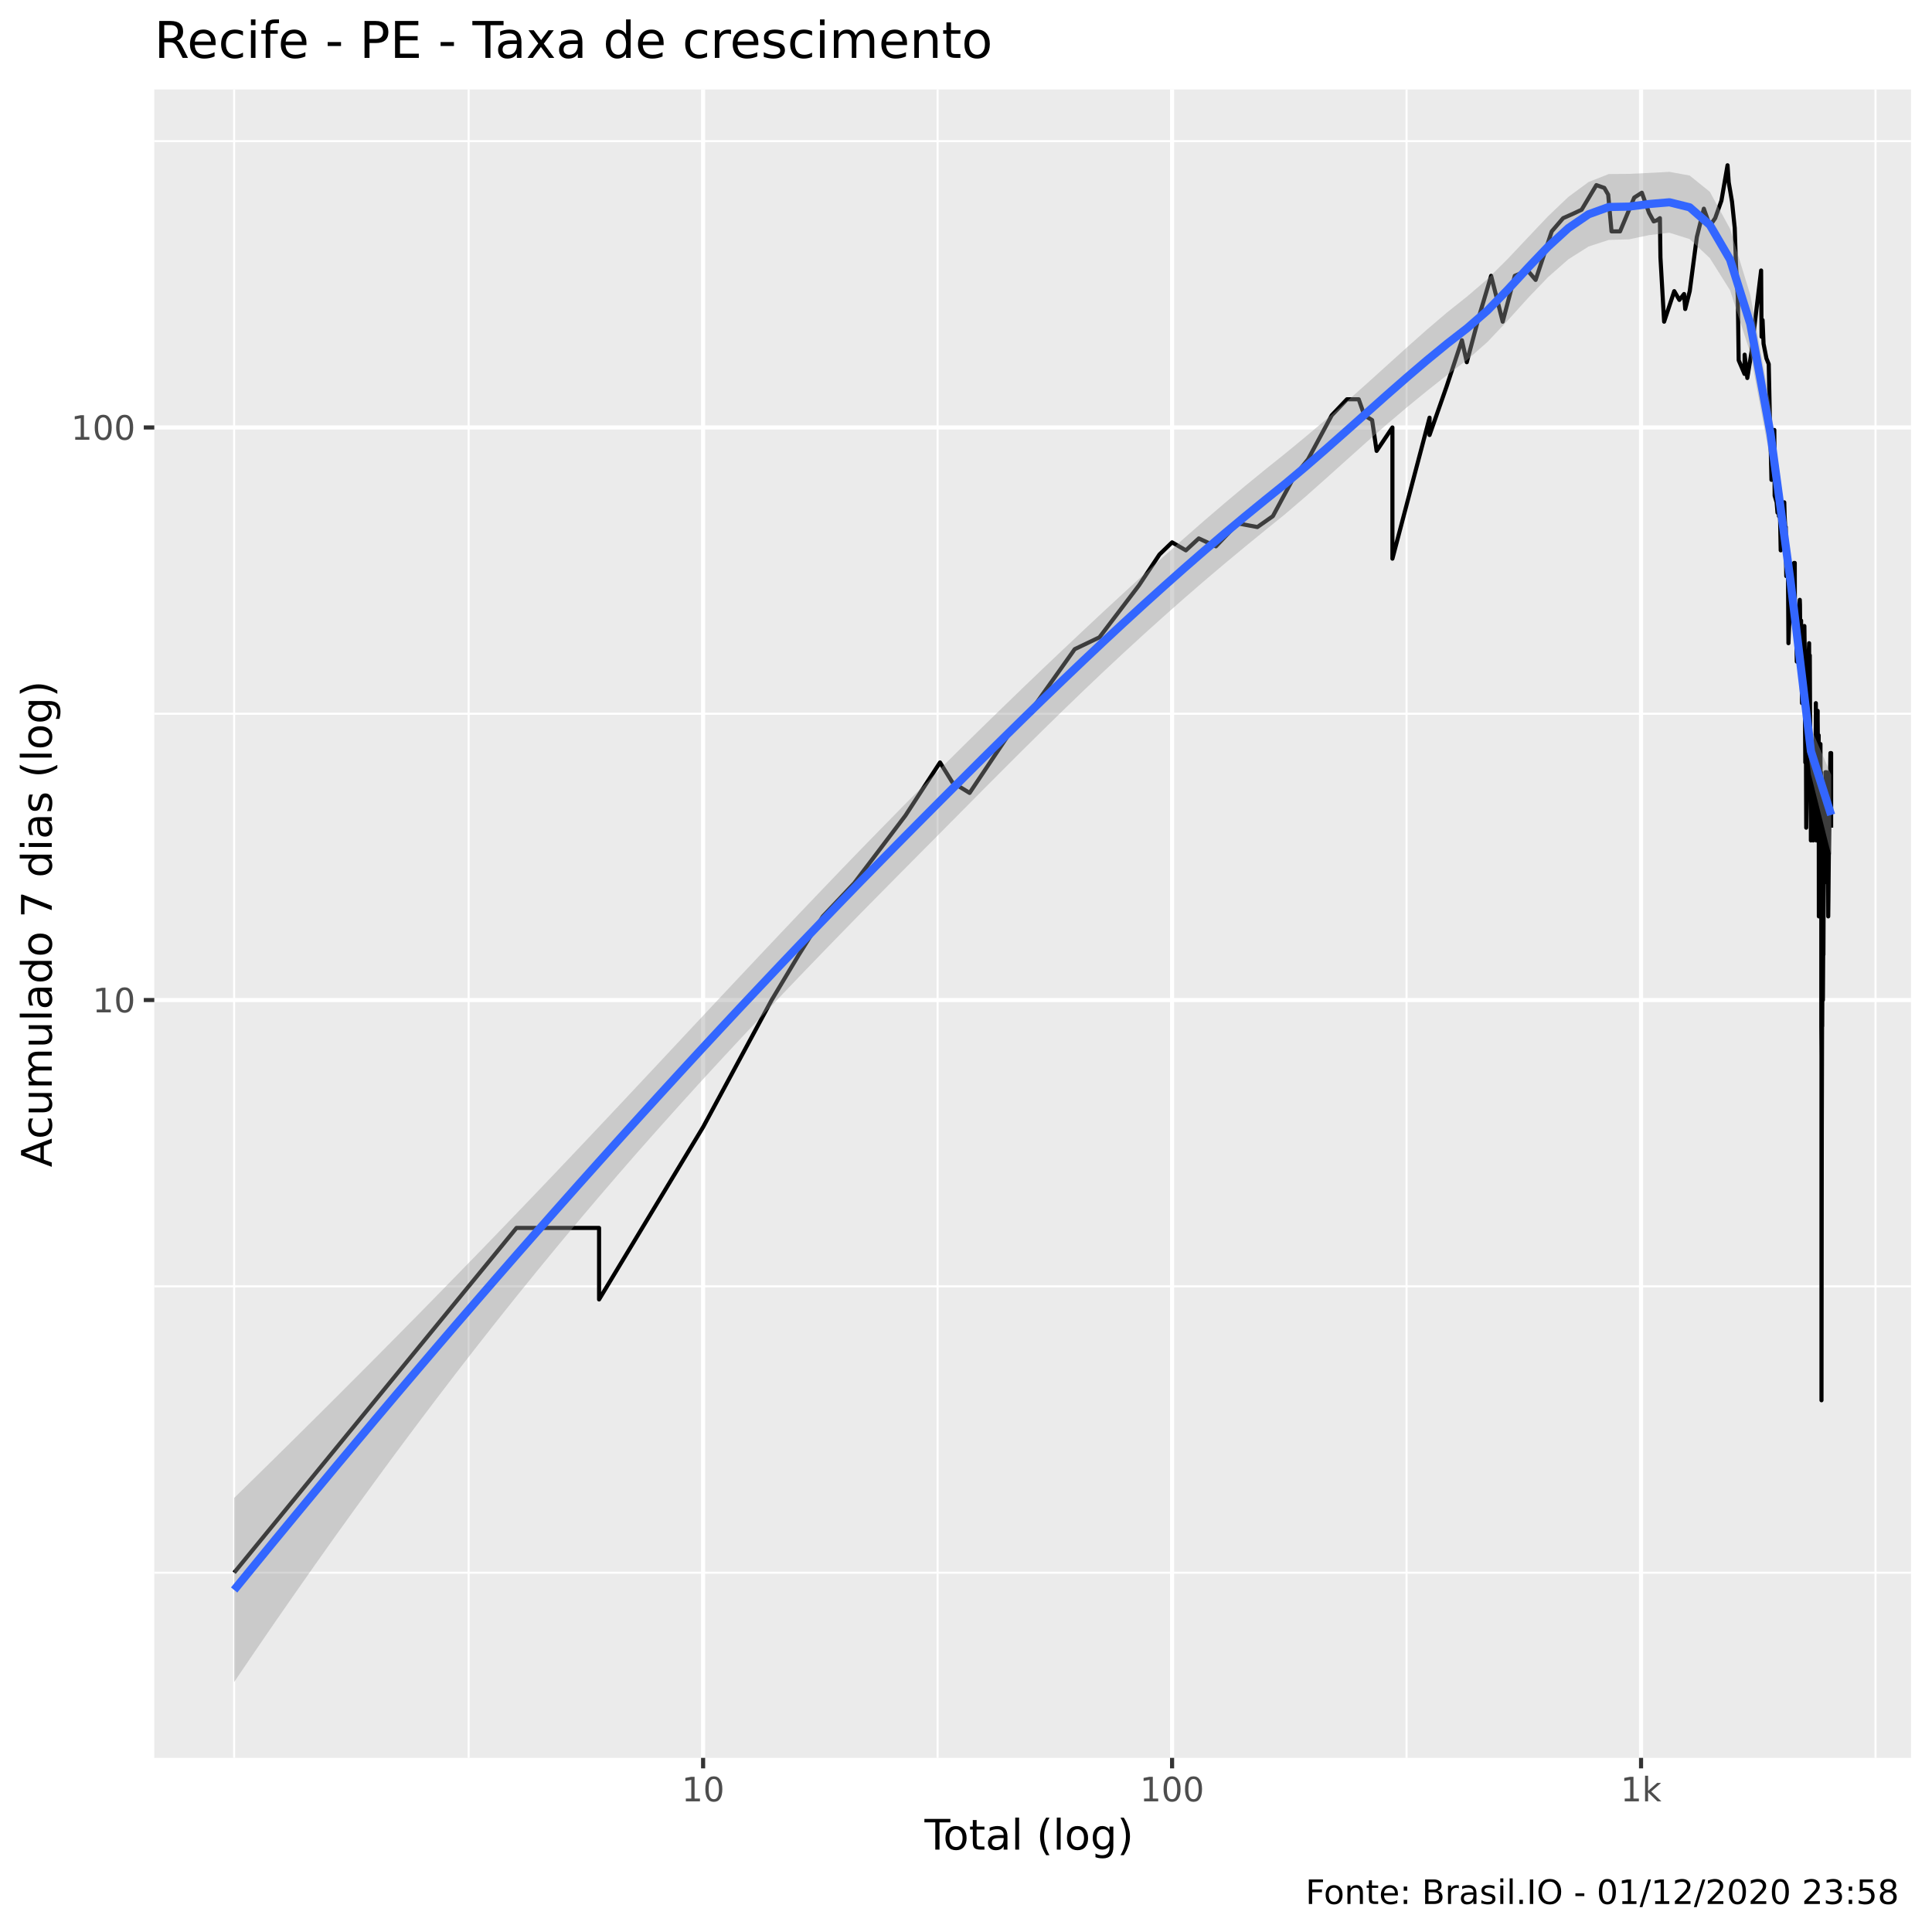
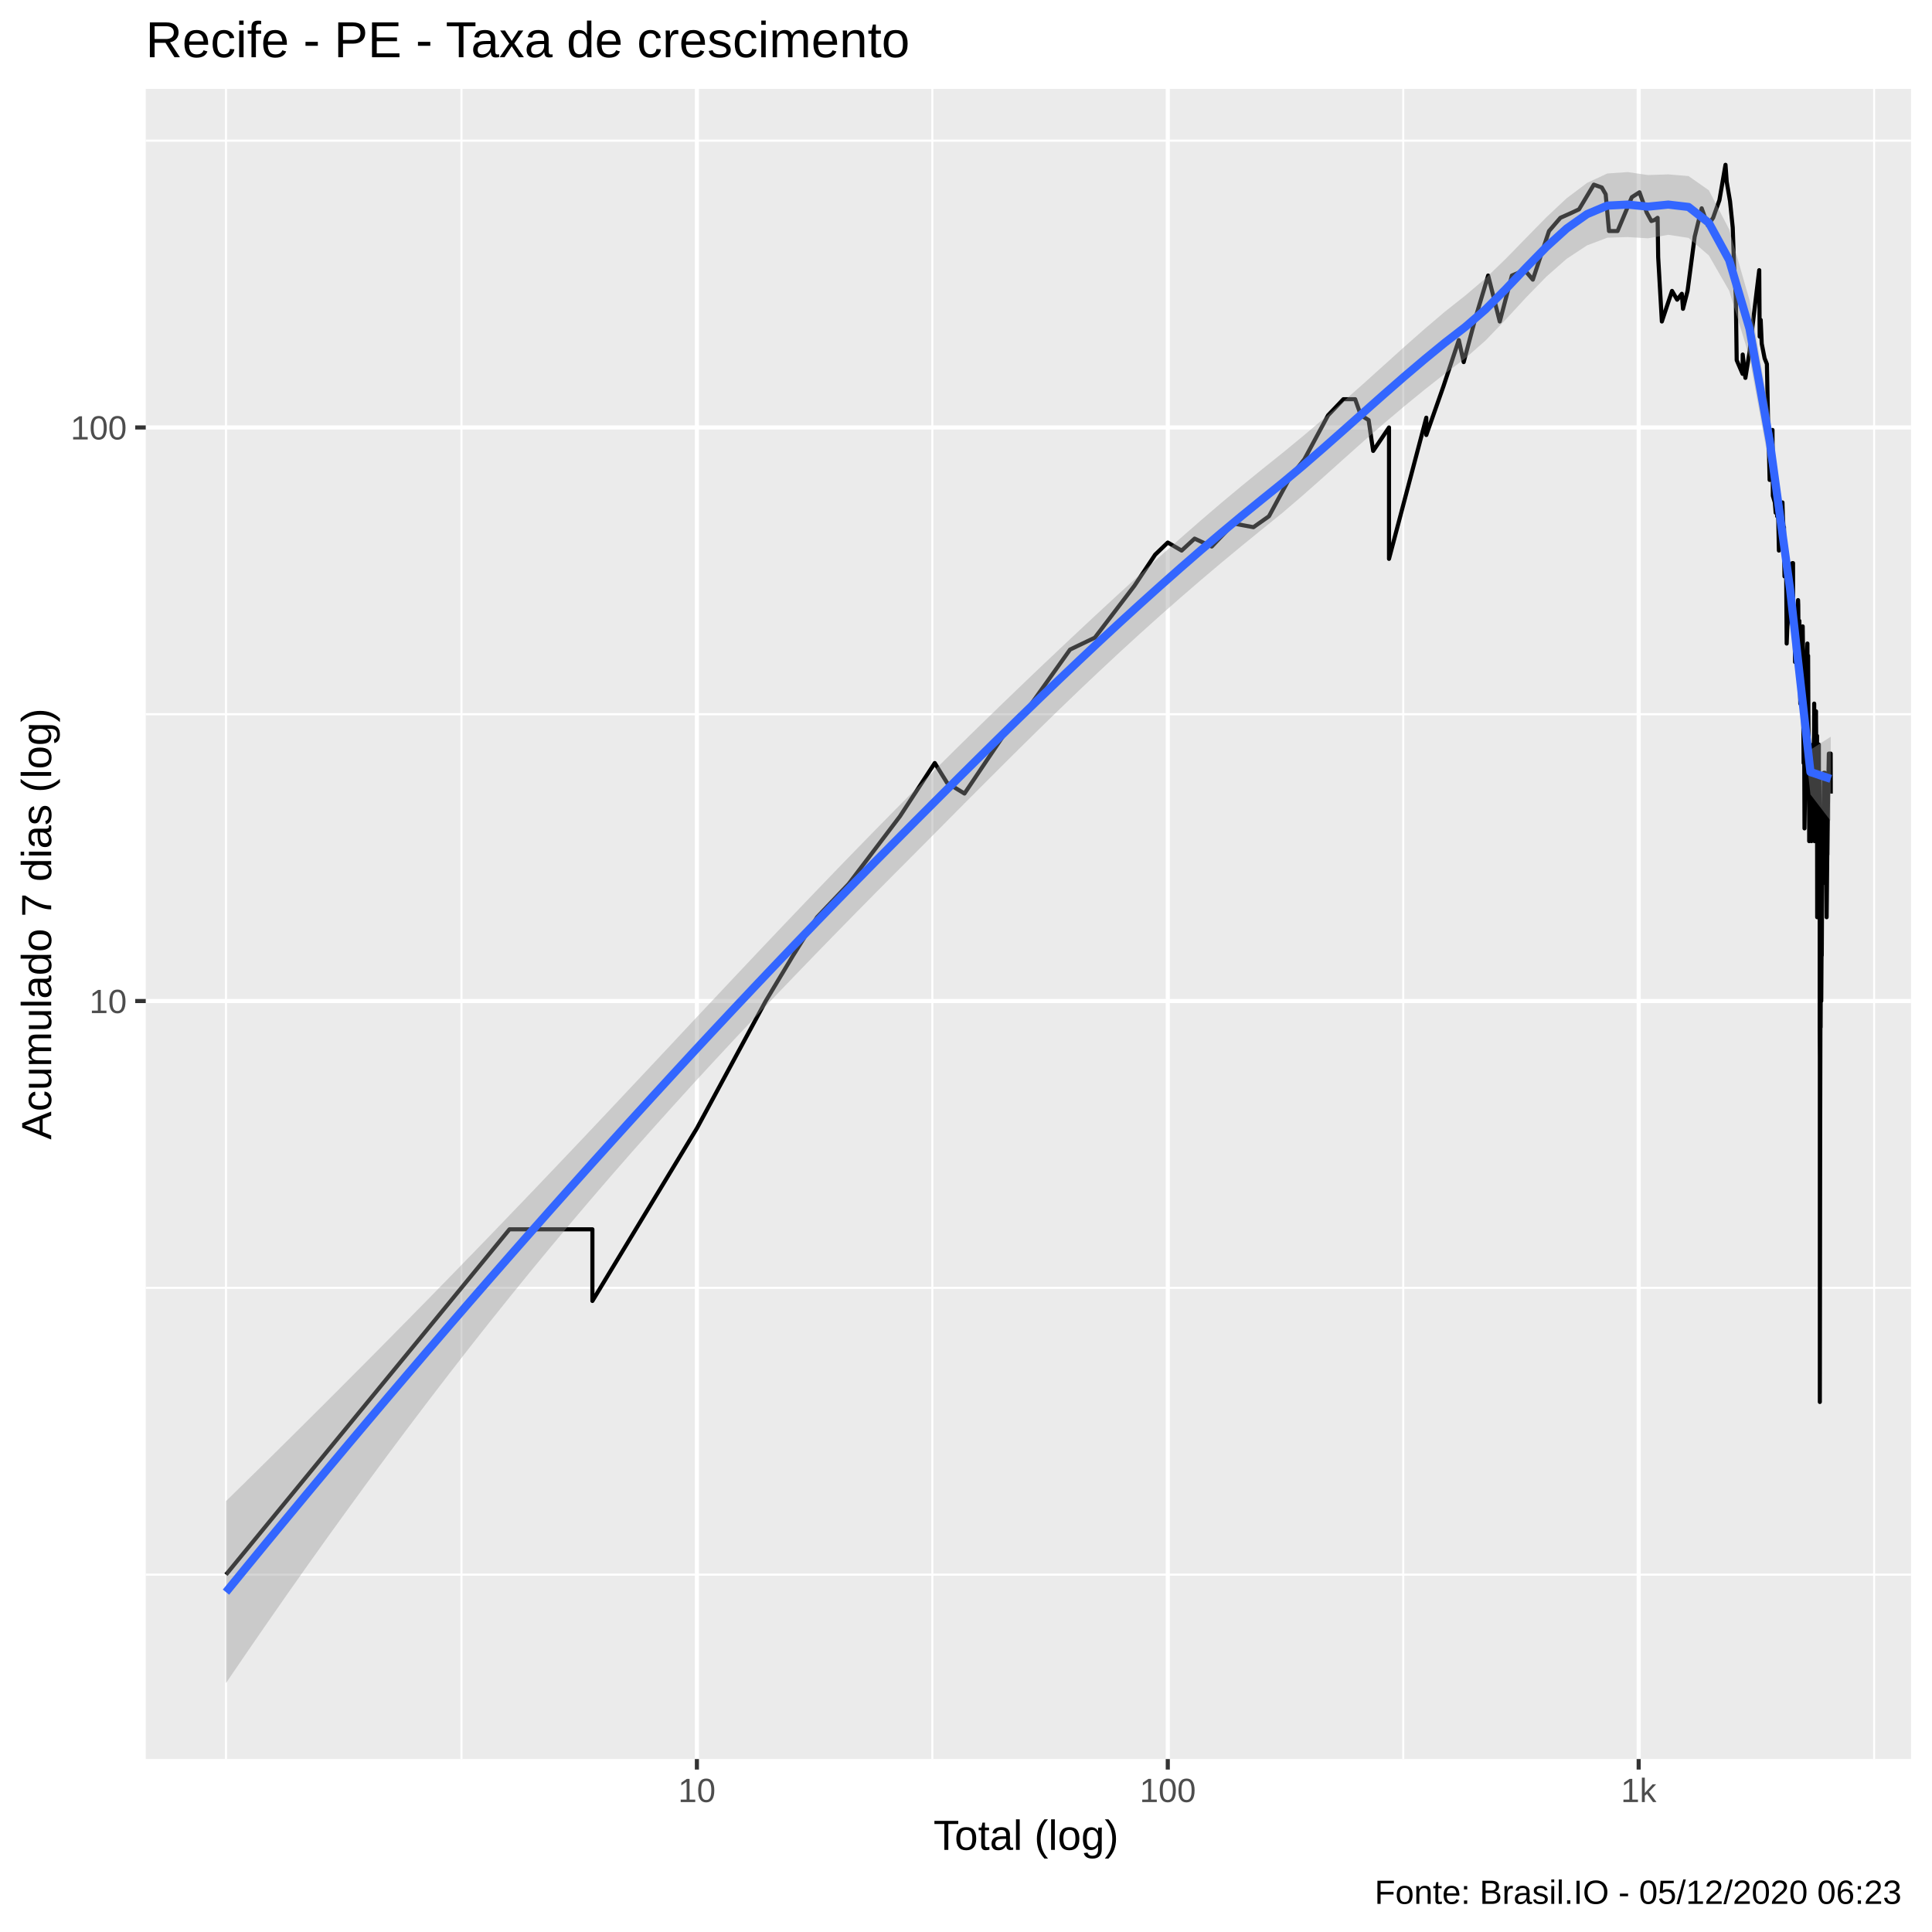
<svg xmlns="http://www.w3.org/2000/svg" viewBox="0 0 504.00 504.00">
  <defs>
    <style type="text/css">
    line, polyline, polygon, path, rect, circle {
      fill: none;
      stroke: #000000;
      stroke-linecap: round;
      stroke-linejoin: round;
      stroke-miterlimit: 10.00;
    }
  </style>
  </defs>
  <rect width="100%" height="100%" style="stroke: none; fill: #FFFFFF;" />
-   <rect x="0" y="0.00" width="504.00" height="504.00" style="stroke-width: 1.07; stroke: #FFFFFF; fill: #FFFFFF;" />
+   <rect x="-0" y="0.00" width="504.00" height="504.00" style="stroke-width: 1.07; stroke: #FFFFFF; fill: #FFFFFF;" />
  <defs>
-     <clipPath id="cpNDAuMjV8NDk4LjUyfDQ1OC41N3wyMy4zMw==">
-       <rect x="40.25" y="23.33" width="458.27" height="435.24" />
+     <clipPath id="cpMzguMDJ8NDk4LjUyfDQ1OC44OHwyMy4xOQ==">
+       <rect x="38.02" y="23.19" width="460.50" height="435.69" />
    </clipPath>
  </defs>
-   <rect x="40.25" y="23.33" width="458.27" height="435.24" style="stroke-width: 1.07; stroke: none; fill: #EBEBEB;" clip-path="url(#cpNDAuMjV8NDk4LjUyfDQ1OC41N3wyMy4zMw==)" />
-   <polyline points="40.25,410.26 498.52,410.26 " style="stroke-width: 0.53; stroke: #FFFFFF; stroke-linecap: butt;" clip-path="url(#cpNDAuMjV8NDk4LjUyfDQ1OC41N3wyMy4zMw==)" />
-   <polyline points="40.25,335.57 498.52,335.57 " style="stroke-width: 0.53; stroke: #FFFFFF; stroke-linecap: butt;" clip-path="url(#cpNDAuMjV8NDk4LjUyfDQ1OC41N3wyMy4zMw==)" />
-   <polyline points="40.25,186.20 498.52,186.20 " style="stroke-width: 0.53; stroke: #FFFFFF; stroke-linecap: butt;" clip-path="url(#cpNDAuMjV8NDk4LjUyfDQ1OC41N3wyMy4zMw==)" />
-   <polyline points="40.25,36.82 498.52,36.82 " style="stroke-width: 0.53; stroke: #FFFFFF; stroke-linecap: butt;" clip-path="url(#cpNDAuMjV8NDk4LjUyfDQ1OC41N3wyMy4zMw==)" />
-   <polyline points="61.08,458.57 61.08,23.33 " style="stroke-width: 0.53; stroke: #FFFFFF; stroke-linecap: butt;" clip-path="url(#cpNDAuMjV8NDk4LjUyfDQ1OC41N3wyMy4zMw==)" />
-   <polyline points="122.25,458.57 122.25,23.33 " style="stroke-width: 0.53; stroke: #FFFFFF; stroke-linecap: butt;" clip-path="url(#cpNDAuMjV8NDk4LjUyfDQ1OC41N3wyMy4zMw==)" />
-   <polyline points="244.59,458.57 244.59,23.33 " style="stroke-width: 0.53; stroke: #FFFFFF; stroke-linecap: butt;" clip-path="url(#cpNDAuMjV8NDk4LjUyfDQ1OC41N3wyMy4zMw==)" />
-   <polyline points="366.93,458.57 366.93,23.33 " style="stroke-width: 0.53; stroke: #FFFFFF; stroke-linecap: butt;" clip-path="url(#cpNDAuMjV8NDk4LjUyfDQ1OC41N3wyMy4zMw==)" />
-   <polyline points="489.27,458.57 489.27,23.33 " style="stroke-width: 0.53; stroke: #FFFFFF; stroke-linecap: butt;" clip-path="url(#cpNDAuMjV8NDk4LjUyfDQ1OC41N3wyMy4zMw==)" />
-   <polyline points="40.25,260.88 498.52,260.88 " style="stroke-width: 1.07; stroke: #FFFFFF; stroke-linecap: butt;" clip-path="url(#cpNDAuMjV8NDk4LjUyfDQ1OC41N3wyMy4zMw==)" />
-   <polyline points="40.25,111.51 498.52,111.51 " style="stroke-width: 1.07; stroke: #FFFFFF; stroke-linecap: butt;" clip-path="url(#cpNDAuMjV8NDk4LjUyfDQ1OC41N3wyMy4zMw==)" />
-   <polyline points="183.42,458.57 183.42,23.33 " style="stroke-width: 1.07; stroke: #FFFFFF; stroke-linecap: butt;" clip-path="url(#cpNDAuMjV8NDk4LjUyfDQ1OC41N3wyMy4zMw==)" />
-   <polyline points="305.76,458.57 305.76,23.33 " style="stroke-width: 1.07; stroke: #FFFFFF; stroke-linecap: butt;" clip-path="url(#cpNDAuMjV8NDk4LjUyfDQ1OC41N3wyMy4zMw==)" />
-   <polyline points="428.10,458.57 428.10,23.33 " style="stroke-width: 1.07; stroke: #FFFFFF; stroke-linecap: butt;" clip-path="url(#cpNDAuMjV8NDk4LjUyfDQ1OC41N3wyMy4zMw==)" />
-   <polyline points="61.08,410.26 97.91,365.29 119.45,338.99 134.74,320.33 134.74,320.33 134.74,320.33 134.74,320.33 146.60,320.33 156.28,320.33 156.28,338.99 183.42,294.02 201.30,260.88 208.40,249.06 214.65,239.06 222.84,230.39 236.20,212.75 245.22,198.90 248.44,204.09 252.94,206.85 264.50,189.61 268.93,185.43 280.36,169.35 286.81,166.26 297.13,152.69 302.47,144.65 305.76,141.48 309.36,143.57 312.72,140.46 317.19,142.52 322.87,136.53 328.01,137.49 332.05,134.65 337.58,124.38 341.24,119.80 347.41,108.34 351.38,104.16 354.45,104.16 355.91,108.34 357.94,109.59 359.12,117.63 363.24,111.51 363.24,129.31 363.24,145.74 372.93,108.96 372.93,113.48 377.39,100.77 381.37,88.76 382.64,94.49 385.68,83.08 388.99,71.95 392.01,83.92 395.16,71.95 398.51,70.56 400.60,73.02 404.80,60.36 407.77,56.91 410.28,55.80 412.60,54.71 416.44,48.29 418.52,49.02 419.53,50.78 420.40,60.36 422.62,60.36 426.32,51.55 428.31,50.27 430.18,55.53 431.40,57.76 432.24,57.47 433.02,56.91 433.16,67.19 434.12,83.92 436.76,75.95 438.10,78.24 439.32,76.70 439.62,80.61 440.80,75.95 442.65,61.85 444.48,54.44 446.05,58.90 447.44,56.91 449.07,52.33 450.66,43.11 450.97,47.55 451.83,52.59 452.54,59.48 452.87,69.19 453.34,77.47 453.57,93.99 455.09,97.55 455.12,92.52 455.82,98.61 456.88,92.04 457.62,85.64 458.77,75.95 459.42,70.56 459.54,87.85 459.80,83.50 460.06,89.68 460.81,93.50 461.41,94.99 461.73,110.22 461.98,119.07 462.12,125.18 462.15,117.63 462.87,112.16 462.95,129.31 463.47,131.04 463.69,133.73 464.02,131.04 464.07,134.65 464.23,128.46 464.53,143.57 464.85,134.65 465.46,131.04 465.56,134.65 465.77,138.46 465.85,137.49 465.88,142.52 465.98,150.29 466.40,145.74 466.55,167.79 466.73,163.31 466.99,160.49 467.11,157.79 467.17,156.48 467.39,150.29 467.75,152.69 468.02,146.85 468.20,146.85 468.22,157.79 468.27,161.88 468.35,160.49 468.57,160.49 468.72,172.59 469.04,169.35 469.29,164.77 469.43,157.79 469.51,156.48 469.56,157.79 469.63,166.26 469.85,161.88 469.97,174.28 470.09,183.43 470.33,176.01 470.38,177.79 470.47,174.28 470.71,163.31 470.81,170.95 470.81,179.61 470.85,185.43 470.95,198.90 471.04,194.09 471.12,196.45 471.19,215.92 471.45,196.45 471.61,181.49 471.80,170.95 471.94,167.79 471.96,172.59 472.03,172.59 472.12,170.95 472.19,185.43 472.26,194.09 472.40,215.92 472.40,219.25 472.42,196.45 472.56,206.85 472.63,209.73 472.72,206.85 472.81,204.09 472.91,212.75 472.95,204.09 473.00,198.90 473.00,219.25 473.22,198.90 473.36,194.09 473.45,194.09 473.47,201.44 473.65,191.81 473.68,189.61 473.70,183.43 473.72,209.73 473.79,219.25 474.17,185.43 474.17,187.49 474.28,198.90 474.28,194.09 474.28,196.45 474.37,191.81 474.44,191.81 474.48,239.06 474.66,209.73 474.73,215.92 474.77,209.73 474.90,194.09 474.92,201.44 474.99,201.44 475.03,201.44 475.10,215.92 475.12,222.75 475.12,230.39 475.12,260.88 475.12,267.72 475.17,275.36 475.17,294.02 475.17,338.99 475.17,365.29 475.25,294.02 475.25,294.02 475.32,267.72 475.36,267.72 475.41,254.70 475.41,254.70 475.47,239.06 475.52,249.06 475.54,243.86 475.54,260.88 475.67,239.06 475.67,249.06 475.71,239.06 475.88,219.25 475.88,226.46 475.88,230.39 475.91,226.46 476.12,212.75 476.21,201.44 476.25,201.44 476.34,212.75 476.34,212.75 476.36,209.73 476.44,201.44 476.51,222.75 476.64,215.92 476.66,219.25 476.72,222.75 476.74,219.25 476.74,222.75 476.81,226.46 476.89,222.75 476.93,239.06 476.98,234.58 477.12,219.25 477.12,222.75 477.12,222.75 477.27,209.73 477.42,201.44 477.50,196.45 477.52,198.90 477.69,196.45 477.69,196.45 477.69,196.45 477.69,215.92 " style="stroke-width: 1.07; stroke-linecap: butt;" clip-path="url(#cpNDAuMjV8NDk4LjUyfDQ1OC41N3wyMy4zMw==)" />
-   <polygon points="61.08,390.77 66.36,385.60 71.63,380.42 76.91,375.21 82.18,369.98 87.45,364.73 92.73,359.45 98.00,354.16 103.27,348.84 108.55,343.49 113.82,338.12 119.09,332.72 124.37,327.30 129.64,321.85 134.91,316.37 140.19,310.87 145.46,305.34 150.73,299.78 156.01,294.20 161.28,288.60 166.55,282.98 171.83,277.35 177.10,271.71 182.37,266.08 187.65,260.44 192.92,254.82 198.20,249.21 203.47,243.63 208.74,238.07 214.02,232.54 219.29,227.04 224.56,221.58 229.84,216.17 235.11,210.79 240.38,205.46 245.66,200.17 250.93,194.94 256.20,189.76 261.48,184.62 266.75,179.52 272.02,174.47 277.30,169.46 282.57,164.49 287.84,159.56 293.12,154.68 298.39,149.85 303.67,145.08 308.94,140.38 314.21,135.76 319.49,131.24 324.76,126.82 330.03,122.51 335.31,118.28 340.58,113.94 345.85,109.48 351.13,104.90 356.40,100.21 361.67,95.45 366.95,90.68 372.22,86.00 377.49,81.51 382.77,77.31 388.04,72.78 393.31,67.55 398.59,61.95 403.86,56.39 409.13,51.37 414.41,47.48 419.68,45.40 424.96,45.36 430.23,45.11 435.50,44.83 440.78,45.79 446.05,50.04 451.32,59.70 456.60,76.94 461.87,106.01 467.14,145.18 472.42,189.89 477.69,202.13 477.69,223.05 472.42,202.04 467.14,158.78 461.87,120.23 456.60,92.08 451.32,75.73 446.05,67.34 440.78,62.37 435.50,60.71 430.23,61.33 424.96,62.44 419.68,62.59 414.41,64.31 409.13,67.65 403.86,72.28 398.59,77.77 393.31,83.62 388.04,89.20 382.77,93.85 377.49,97.85 372.22,102.00 366.95,106.32 361.67,110.80 356.40,115.41 351.13,120.13 345.85,124.87 340.58,129.55 335.31,134.07 330.03,138.35 324.76,142.65 319.49,147.03 314.21,151.50 308.94,156.06 303.67,160.72 298.39,165.47 293.12,170.31 287.84,175.24 282.57,180.25 277.30,185.34 272.02,190.50 266.75,195.71 261.48,200.98 256.20,206.27 250.93,211.59 245.66,216.91 240.38,222.23 235.11,227.54 229.84,232.87 224.56,238.22 219.29,243.62 214.02,249.05 208.74,254.53 203.47,260.05 198.20,265.62 192.92,271.24 187.65,276.92 182.37,282.66 177.10,288.48 171.83,294.36 166.55,300.32 161.28,306.37 156.01,312.50 150.73,318.73 145.46,325.05 140.19,331.46 134.91,337.97 129.64,344.57 124.37,351.27 119.09,358.07 113.82,364.96 108.55,371.94 103.27,379.02 98.00,386.19 92.73,393.44 87.45,400.78 82.18,408.21 76.91,415.73 71.63,423.33 66.36,431.02 61.08,438.79 " style="stroke-width: 0.00; stroke: none; fill: #999999; fill-opacity: 0.40;" clip-path="url(#cpNDAuMjV8NDk4LjUyfDQ1OC41N3wyMy4zMw==)" />
-   <polyline points="61.08,390.77 66.36,385.60 71.63,380.42 76.91,375.21 82.18,369.98 87.45,364.73 92.73,359.45 98.00,354.16 103.27,348.84 108.55,343.49 113.82,338.12 119.09,332.72 124.37,327.30 129.64,321.85 134.91,316.37 140.19,310.87 145.46,305.34 150.73,299.78 156.01,294.20 161.28,288.60 166.55,282.98 171.83,277.35 177.10,271.71 182.37,266.08 187.65,260.44 192.92,254.82 198.20,249.21 203.47,243.63 208.74,238.07 214.02,232.54 219.29,227.04 224.56,221.58 229.84,216.17 235.11,210.79 240.38,205.46 245.66,200.17 250.93,194.94 256.20,189.76 261.48,184.62 266.75,179.52 272.02,174.47 277.30,169.46 282.57,164.49 287.84,159.56 293.12,154.68 298.39,149.85 303.67,145.08 308.94,140.38 314.21,135.76 319.49,131.24 324.76,126.82 330.03,122.51 335.31,118.28 340.58,113.94 345.85,109.48 351.13,104.90 356.40,100.21 361.67,95.45 366.95,90.68 372.22,86.00 377.49,81.51 382.77,77.31 388.04,72.78 393.31,67.55 398.59,61.95 403.86,56.39 409.13,51.37 414.41,47.48 419.68,45.40 424.96,45.36 430.23,45.11 435.50,44.83 440.78,45.79 446.05,50.04 451.32,59.70 456.60,76.94 461.87,106.01 467.14,145.18 472.42,189.89 477.69,202.13 " style="stroke-width: 2.13; stroke: none;" clip-path="url(#cpNDAuMjV8NDk4LjUyfDQ1OC41N3wyMy4zMw==)" />
-   <polyline points="477.69,223.05 472.42,202.04 467.14,158.78 461.87,120.23 456.60,92.08 451.32,75.73 446.05,67.34 440.78,62.37 435.50,60.71 430.23,61.33 424.96,62.44 419.68,62.59 414.41,64.31 409.13,67.65 403.86,72.28 398.59,77.77 393.31,83.62 388.04,89.20 382.77,93.85 377.49,97.85 372.22,102.00 366.95,106.32 361.67,110.80 356.40,115.41 351.13,120.13 345.85,124.87 340.58,129.55 335.31,134.07 330.03,138.35 324.76,142.65 319.49,147.03 314.21,151.50 308.94,156.06 303.67,160.72 298.39,165.47 293.12,170.31 287.84,175.24 282.57,180.25 277.30,185.34 272.02,190.50 266.75,195.71 261.48,200.98 256.20,206.27 250.93,211.59 245.66,216.91 240.38,222.23 235.11,227.54 229.84,232.87 224.56,238.22 219.29,243.62 214.02,249.05 208.74,254.53 203.47,260.05 198.20,265.62 192.92,271.24 187.65,276.92 182.37,282.66 177.10,288.48 171.83,294.36 166.55,300.32 161.28,306.37 156.01,312.50 150.73,318.73 145.46,325.05 140.19,331.46 134.91,337.97 129.64,344.57 124.37,351.27 119.09,358.07 113.82,364.96 108.55,371.94 103.27,379.02 98.00,386.19 92.73,393.44 87.45,400.78 82.18,408.21 76.91,415.73 71.63,423.33 66.36,431.02 61.08,438.79 " style="stroke-width: 2.13; stroke: none;" clip-path="url(#cpNDAuMjV8NDk4LjUyfDQ1OC41N3wyMy4zMw==)" />
-   <polyline points="61.08,414.78 66.36,408.31 71.63,401.87 76.91,395.47 82.18,389.10 87.45,382.75 92.73,376.45 98.00,370.17 103.27,363.93 108.55,357.72 113.82,351.54 119.09,345.40 124.37,339.29 129.64,333.21 134.91,327.17 140.19,321.16 145.46,315.19 150.73,309.25 156.01,303.35 161.28,297.48 166.55,291.65 171.83,285.85 177.10,280.09 182.37,274.37 187.65,268.68 192.92,263.03 198.20,257.42 203.47,251.84 208.74,246.30 214.02,240.80 219.29,235.33 224.56,229.90 229.84,224.52 235.11,219.17 240.38,213.85 245.66,208.54 250.93,203.27 256.20,198.01 261.48,192.80 266.75,187.62 272.02,182.48 277.30,177.40 282.57,172.37 287.84,167.40 293.12,162.49 298.39,157.66 303.67,152.90 308.94,148.22 314.21,143.63 319.49,139.13 324.76,134.73 330.03,130.43 335.31,126.18 340.58,121.75 345.85,117.18 351.13,112.51 356.40,107.81 361.67,103.12 366.95,98.50 372.22,94.00 377.49,89.68 382.77,85.58 388.04,80.99 393.31,75.58 398.59,69.86 403.86,64.33 409.13,59.51 414.41,55.90 419.68,54.00 424.96,53.90 430.23,53.22 435.50,52.77 440.78,54.08 446.05,58.69 451.32,67.71 456.60,84.51 461.87,113.12 467.14,151.98 472.42,195.96 477.69,212.59 " style="stroke-width: 2.13; stroke: #3366FF; stroke-linecap: butt;" clip-path="url(#cpNDAuMjV8NDk4LjUyfDQ1OC41N3wyMy4zMw==)" />
+   <rect x="38.02" y="23.19" width="460.50" height="435.69" style="stroke-width: 1.07; stroke: none; fill: #EBEBEB;" clip-path="url(#cpMzguMDJ8NDk4LjUyfDQ1OC44OHwyMy4xOQ==)" />
+   <polyline points="38.02,410.78 498.52,410.78 " style="stroke-width: 0.53; stroke: #FFFFFF; stroke-linecap: butt;" clip-path="url(#cpMzguMDJ8NDk4LjUyfDQ1OC44OHwyMy4xOQ==)" />
+   <polyline points="38.02,335.96 498.52,335.96 " style="stroke-width: 0.53; stroke: #FFFFFF; stroke-linecap: butt;" clip-path="url(#cpMzguMDJ8NDk4LjUyfDQ1OC44OHwyMy4xOQ==)" />
+   <polyline points="38.02,186.32 498.52,186.32 " style="stroke-width: 0.53; stroke: #FFFFFF; stroke-linecap: butt;" clip-path="url(#cpMzguMDJ8NDk4LjUyfDQ1OC44OHwyMy4xOQ==)" />
+   <polyline points="38.02,36.69 498.52,36.69 " style="stroke-width: 0.53; stroke: #FFFFFF; stroke-linecap: butt;" clip-path="url(#cpMzguMDJ8NDk4LjUyfDQ1OC44OHwyMy4xOQ==)" />
+   <polyline points="58.95,458.88 58.95,23.19 " style="stroke-width: 0.53; stroke: #FFFFFF; stroke-linecap: butt;" clip-path="url(#cpMzguMDJ8NDk4LjUyfDQ1OC44OHwyMy4xOQ==)" />
+   <polyline points="120.38,458.88 120.38,23.19 " style="stroke-width: 0.53; stroke: #FFFFFF; stroke-linecap: butt;" clip-path="url(#cpMzguMDJ8NDk4LjUyfDQ1OC44OHwyMy4xOQ==)" />
+   <polyline points="243.22,458.88 243.22,23.19 " style="stroke-width: 0.53; stroke: #FFFFFF; stroke-linecap: butt;" clip-path="url(#cpMzguMDJ8NDk4LjUyfDQ1OC44OHwyMy4xOQ==)" />
+   <polyline points="366.06,458.88 366.06,23.19 " style="stroke-width: 0.53; stroke: #FFFFFF; stroke-linecap: butt;" clip-path="url(#cpMzguMDJ8NDk4LjUyfDQ1OC44OHwyMy4xOQ==)" />
+   <polyline points="488.90,458.88 488.90,23.19 " style="stroke-width: 0.53; stroke: #FFFFFF; stroke-linecap: butt;" clip-path="url(#cpMzguMDJ8NDk4LjUyfDQ1OC44OHwyMy4xOQ==)" />
+   <polyline points="38.02,261.14 498.52,261.14 " style="stroke-width: 1.07; stroke: #FFFFFF; stroke-linecap: butt;" clip-path="url(#cpMzguMDJ8NDk4LjUyfDQ1OC44OHwyMy4xOQ==)" />
+   <polyline points="38.02,111.51 498.52,111.51 " style="stroke-width: 1.07; stroke: #FFFFFF; stroke-linecap: butt;" clip-path="url(#cpMzguMDJ8NDk4LjUyfDQ1OC44OHwyMy4xOQ==)" />
+   <polyline points="181.80,458.88 181.80,23.19 " style="stroke-width: 1.07; stroke: #FFFFFF; stroke-linecap: butt;" clip-path="url(#cpMzguMDJ8NDk4LjUyfDQ1OC44OHwyMy4xOQ==)" />
+   <polyline points="304.64,458.88 304.64,23.19 " style="stroke-width: 1.07; stroke: #FFFFFF; stroke-linecap: butt;" clip-path="url(#cpMzguMDJ8NDk4LjUyfDQ1OC44OHwyMy4xOQ==)" />
+   <polyline points="427.48,458.88 427.48,23.19 " style="stroke-width: 1.07; stroke: #FFFFFF; stroke-linecap: butt;" clip-path="url(#cpMzguMDJ8NDk4LjUyfDQ1OC44OHwyMy4xOQ==)" />
+   <polyline points="58.95,410.78 95.93,365.73 117.56,339.38 132.91,320.69 132.91,320.69 132.91,320.69 132.91,320.69 144.82,320.69 154.54,320.69 154.54,339.38 181.80,294.34 199.75,261.14 206.87,249.29 213.15,239.27 221.38,230.60 234.79,212.92 243.85,199.05 247.08,204.25 251.60,207.01 263.21,189.75 267.66,185.55 279.14,169.45 285.61,166.35 295.97,152.76 301.34,144.70 304.64,141.53 308.25,143.63 311.63,140.51 316.11,142.57 321.82,136.57 326.98,137.53 331.03,134.68 336.59,124.40 340.27,119.81 346.46,108.33 350.45,104.14 353.52,104.14 355.00,108.33 357.03,109.58 358.22,117.63 362.35,111.51 362.35,129.34 362.35,145.79 372.08,108.96 372.08,113.48 376.56,100.75 380.56,88.72 381.83,94.46 384.88,83.02 388.21,71.88 391.24,83.87 394.41,71.88 397.77,70.48 399.87,72.95 404.09,60.27 407.06,56.82 409.58,55.70 411.92,54.61 415.78,48.17 417.86,48.91 418.87,50.67 419.74,60.27 421.98,60.27 425.69,51.44 427.69,50.16 429.57,55.43 430.79,57.66 431.64,57.38 432.42,56.82 432.57,67.11 433.53,83.87 436.18,75.89 437.52,78.18 438.74,76.64 439.04,80.56 440.23,75.89 442.09,61.76 443.92,54.34 445.51,58.81 446.90,56.82 448.54,52.22 450.13,42.99 450.45,47.44 451.31,52.48 452.02,59.39 452.36,69.11 452.82,77.41 453.05,93.96 454.58,97.53 454.62,92.49 455.32,98.58 456.38,92.00 457.12,85.59 458.27,75.89 458.93,70.48 459.05,87.81 459.31,83.45 459.58,89.64 460.33,93.46 460.93,94.96 461.24,110.22 461.50,119.08 461.64,125.20 461.67,117.63 462.39,112.16 462.48,129.34 463.00,131.07 463.22,133.76 463.55,131.07 463.60,134.68 463.76,128.49 464.06,143.63 464.38,134.68 464.99,131.07 465.10,134.68 465.31,138.51 465.39,137.53 465.41,142.57 465.52,150.36 465.93,145.79 466.09,167.88 466.27,163.40 466.53,160.57 466.66,157.86 466.71,156.55 466.94,150.36 467.29,152.76 467.57,146.90 467.75,146.90 467.77,157.86 467.82,161.97 467.90,160.57 468.12,160.57 468.27,172.70 468.59,169.45 468.84,164.86 468.98,157.86 469.06,156.55 469.11,157.86 469.18,166.35 469.40,161.97 469.52,174.38 469.64,183.55 469.88,176.12 469.93,177.90 470.03,174.38 470.27,163.40 470.36,171.05 470.36,179.73 470.41,185.55 470.51,199.05 470.60,194.23 470.67,196.59 470.74,216.10 471.00,196.59 471.17,181.61 471.36,171.05 471.50,167.88 471.52,172.70 471.59,172.70 471.68,171.05 471.75,185.55 471.82,194.23 471.96,216.10 471.96,219.43 471.99,196.59 472.13,207.01 472.19,209.90 472.29,207.01 472.38,204.25 472.47,212.92 472.52,204.25 472.56,199.05 472.56,219.43 472.79,199.05 472.93,194.23 473.02,194.23 473.04,201.59 473.22,191.95 473.25,189.75 473.27,183.55 473.29,209.90 473.36,219.43 473.74,185.55 473.74,187.62 473.85,199.05 473.85,194.23 473.85,196.59 473.94,191.95 474.01,191.95 474.05,239.27 474.23,209.90 474.30,216.10 474.34,209.90 474.48,194.23 474.50,201.59 474.56,201.59 474.61,201.59 474.67,216.10 474.70,222.94 474.70,230.60 474.70,261.14 474.70,267.99 474.74,275.64 474.74,294.34 474.74,339.38 474.74,365.73 474.83,294.34 474.83,294.34 474.89,267.99 474.94,267.99 474.98,254.95 474.98,254.95 475.05,239.27 475.09,249.29 475.11,244.09 475.11,261.14 475.24,239.27 475.24,249.29 475.29,239.27 475.46,219.43 475.46,226.66 475.46,230.60 475.48,226.66 475.70,212.92 475.79,201.59 475.83,201.59 475.92,212.92 475.92,212.92 475.94,209.90 476.02,201.59 476.09,222.94 476.22,216.10 476.24,219.43 476.30,222.94 476.32,219.43 476.32,222.94 476.39,226.66 476.47,222.94 476.51,239.27 476.56,234.79 476.71,219.43 476.71,222.94 476.71,222.94 476.85,209.90 477.00,201.59 477.09,196.59 477.11,199.05 477.28,196.59 477.28,196.59 477.28,196.59 477.42,196.59 477.57,196.59 477.59,204.25 477.59,207.01 " style="stroke-width: 1.07; stroke-linecap: butt;" clip-path="url(#cpMzguMDJ8NDk4LjUyfDQ1OC44OHwyMy4xOQ==)" />
+   <polygon points="58.95,391.60 64.25,386.40 69.55,381.18 74.85,375.93 80.15,370.67 85.45,365.39 90.75,360.08 96.05,354.76 101.35,349.41 106.65,344.04 111.95,338.64 117.24,333.22 122.54,327.77 127.84,322.30 133.14,316.79 138.44,311.27 143.74,305.71 149.04,300.14 154.34,294.54 159.64,288.92 164.94,283.28 170.24,277.64 175.54,271.99 180.83,266.33 186.13,260.69 191.43,255.05 196.73,249.43 202.03,243.83 207.33,238.26 212.63,232.72 217.93,227.21 223.23,221.74 228.53,216.31 233.83,210.92 239.13,205.58 244.43,200.28 249.72,195.03 255.02,189.84 260.32,184.69 265.62,179.58 270.92,174.51 276.22,169.49 281.52,164.50 286.82,159.56 292.12,154.67 297.42,149.83 302.72,145.05 308.02,140.34 313.31,135.72 318.61,131.18 323.91,126.76 329.21,122.45 334.51,118.21 339.81,113.85 345.11,109.37 350.41,104.76 355.71,100.06 361.01,95.29 366.31,90.51 371.61,85.83 376.90,81.33 382.20,77.14 387.50,72.63 392.80,67.51 398.10,62.08 403.40,56.67 408.70,51.71 414.00,47.72 419.30,45.26 424.60,44.89 429.90,45.66 435.20,45.49 440.49,45.93 445.79,49.64 451.09,59.84 456.39,78.28 461.69,108.24 466.99,147.26 472.29,195.58 477.59,192.19 477.59,214.16 472.29,207.25 466.99,160.36 461.69,122.17 456.39,93.19 451.09,75.85 445.79,66.64 440.49,62.06 435.20,61.25 429.90,62.17 424.60,61.84 419.30,62.01 414.00,64.02 408.70,67.51 403.40,72.17 398.10,77.61 392.80,83.36 387.50,88.86 382.20,93.51 376.90,97.51 371.61,101.67 366.31,106.00 361.01,110.48 355.71,115.10 350.41,119.83 345.11,124.59 339.81,129.28 334.51,133.82 329.21,138.11 323.91,142.42 318.61,146.81 313.31,151.29 308.02,155.86 302.72,160.52 297.42,165.28 292.12,170.13 286.82,175.07 281.52,180.09 276.22,185.19 270.92,190.35 265.62,195.58 260.32,200.85 255.02,206.16 249.72,211.48 244.43,216.82 239.13,222.15 233.83,227.47 228.53,232.81 223.23,238.18 217.93,243.59 212.63,249.04 207.33,254.53 202.03,260.06 196.73,265.65 191.43,271.28 186.13,276.98 180.83,282.73 175.54,288.56 170.24,294.46 164.94,300.43 159.64,306.49 154.34,312.64 149.04,318.88 143.74,325.21 138.44,331.63 133.14,338.15 127.84,344.77 122.54,351.48 117.24,358.29 111.95,365.18 106.65,372.18 101.35,379.26 96.05,386.43 90.75,393.70 85.45,401.04 80.15,408.48 74.85,416.00 69.55,423.61 64.25,431.30 58.95,439.07 " style="stroke-width: 0.00; stroke: none; fill: #999999; fill-opacity: 0.40;" clip-path="url(#cpMzguMDJ8NDk4LjUyfDQ1OC44OHwyMy4xOQ==)" />
+   <polyline points="58.95,391.60 64.25,386.40 69.55,381.18 74.85,375.93 80.15,370.67 85.45,365.39 90.75,360.08 96.05,354.76 101.35,349.41 106.65,344.04 111.95,338.64 117.24,333.22 122.54,327.77 127.84,322.30 133.14,316.79 138.44,311.27 143.74,305.71 149.04,300.14 154.34,294.54 159.64,288.92 164.94,283.28 170.24,277.64 175.54,271.99 180.83,266.33 186.13,260.69 191.43,255.05 196.73,249.43 202.03,243.83 207.33,238.26 212.63,232.72 217.93,227.21 223.23,221.74 228.53,216.31 233.83,210.92 239.13,205.58 244.43,200.28 249.72,195.03 255.02,189.84 260.32,184.69 265.62,179.58 270.92,174.51 276.22,169.49 281.52,164.50 286.82,159.56 292.12,154.67 297.42,149.83 302.72,145.05 308.02,140.34 313.31,135.72 318.61,131.18 323.91,126.76 329.21,122.45 334.51,118.21 339.81,113.85 345.11,109.37 350.41,104.76 355.71,100.06 361.01,95.29 366.31,90.51 371.61,85.83 376.90,81.33 382.20,77.14 387.50,72.63 392.80,67.51 398.10,62.08 403.40,56.67 408.70,51.71 414.00,47.72 419.30,45.26 424.60,44.89 429.90,45.66 435.20,45.49 440.49,45.93 445.79,49.64 451.09,59.84 456.39,78.28 461.69,108.24 466.99,147.26 472.29,195.58 477.59,192.19 " style="stroke-width: 2.13; stroke: none;" clip-path="url(#cpMzguMDJ8NDk4LjUyfDQ1OC44OHwyMy4xOQ==)" />
+   <polyline points="477.59,214.16 472.29,207.25 466.99,160.36 461.69,122.17 456.39,93.19 451.09,75.85 445.79,66.64 440.49,62.06 435.20,61.25 429.90,62.17 424.60,61.84 419.30,62.01 414.00,64.02 408.70,67.51 403.40,72.17 398.10,77.61 392.80,83.36 387.50,88.86 382.20,93.51 376.90,97.51 371.61,101.67 366.31,106.00 361.01,110.48 355.71,115.10 350.41,119.83 345.11,124.59 339.81,129.28 334.51,133.82 329.21,138.11 323.91,142.42 318.61,146.81 313.31,151.29 308.02,155.86 302.72,160.52 297.42,165.28 292.12,170.13 286.82,175.07 281.52,180.09 276.22,185.19 270.92,190.35 265.62,195.58 260.32,200.85 255.02,206.16 249.72,211.48 244.43,216.82 239.13,222.15 233.83,227.47 228.53,232.81 223.23,238.18 217.93,243.59 212.63,249.04 207.33,254.53 202.03,260.06 196.73,265.65 191.43,271.28 186.13,276.98 180.83,282.73 175.54,288.56 170.24,294.46 164.94,300.43 159.64,306.49 154.34,312.64 149.04,318.88 143.74,325.21 138.44,331.63 133.14,338.15 127.84,344.77 122.54,351.48 117.24,358.29 111.95,365.18 106.65,372.18 101.35,379.26 96.05,386.43 90.75,393.70 85.45,401.04 80.15,408.48 74.85,416.00 69.55,423.61 64.25,431.30 58.95,439.07 " style="stroke-width: 2.13; stroke: none;" clip-path="url(#cpMzguMDJ8NDk4LjUyfDQ1OC44OHwyMy4xOQ==)" />
+   <polyline points="58.95,415.34 64.25,408.85 69.55,402.39 74.85,395.97 80.15,389.58 85.45,383.22 90.75,376.89 96.05,370.60 101.35,364.33 106.65,358.11 111.95,351.91 117.24,345.75 122.54,339.62 127.84,333.53 133.14,327.47 138.44,321.45 143.74,315.46 149.04,309.51 154.34,303.59 159.64,297.71 164.94,291.86 170.24,286.05 175.54,280.27 180.83,274.53 186.13,268.83 191.43,263.17 196.73,257.54 202.03,251.95 207.33,246.39 212.63,240.88 217.93,235.40 223.23,229.96 228.53,224.56 233.83,219.20 239.13,213.86 244.43,208.55 249.72,203.26 255.02,198.00 260.32,192.77 265.62,187.58 270.92,182.43 276.22,177.34 281.52,172.30 286.82,167.31 292.12,162.40 297.42,157.56 302.72,152.79 308.02,148.10 313.31,143.50 318.61,139.00 323.91,134.59 329.21,130.28 334.51,126.01 339.81,121.57 345.11,116.98 350.41,112.30 355.71,107.58 361.01,102.88 366.31,98.25 371.61,93.75 376.90,89.42 382.20,85.32 387.50,80.74 392.80,75.43 398.10,69.84 403.40,64.42 408.70,59.61 414.00,55.87 419.30,53.64 424.60,53.37 429.90,53.91 435.20,53.37 440.49,53.99 445.79,58.14 451.09,67.85 456.39,85.73 461.69,115.21 466.99,153.81 472.29,201.41 477.59,203.18 " style="stroke-width: 2.13; stroke: #3366FF; stroke-linecap: butt;" clip-path="url(#cpMzguMDJ8NDk4LjUyfDQ1OC44OHwyMy4xOQ==)" />
  <defs>
    <clipPath id="cpMC4wMHw1MDQuMDB8NTA0LjAwfDAuMDA=">
      <rect x="0.00" y="0.00" width="504.00" height="504.00" />
    </clipPath>
  </defs>
  <g clip-path="url(#cpMC4wMHw1MDQuMDB8NTA0LjAwfDAuMDA=)">
-     <text x="24.13" y="264.09" style="font-size: 8.80px; fill: #4D4D4D; font-family: DejaVu Sans;" textLength="11.20px" lengthAdjust="spacingAndGlyphs">10</text>
+     <text x="23.30" y="264.29" style="font-size: 8.80px; fill: #4D4D4D; font-family: Arial;" textLength="9.79px" lengthAdjust="spacingAndGlyphs">10</text>
  </g>
  <g clip-path="url(#cpMC4wMHw1MDQuMDB8NTA0LjAwfDAuMDA=)">
-     <text x="18.53" y="114.72" style="font-size: 8.80px; fill: #4D4D4D; font-family: DejaVu Sans;" textLength="16.80px" lengthAdjust="spacingAndGlyphs">100</text>
+     <text x="18.41" y="114.65" style="font-size: 8.80px; fill: #4D4D4D; font-family: Arial;" textLength="14.68px" lengthAdjust="spacingAndGlyphs">100</text>
  </g>
-   <polyline points="37.51,260.88 40.25,260.88 " style="stroke-width: 1.07; stroke: #333333; stroke-linecap: butt;" clip-path="url(#cpMC4wMHw1MDQuMDB8NTA0LjAwfDAuMDA=)" />
-   <polyline points="37.51,111.51 40.25,111.51 " style="stroke-width: 1.07; stroke: #333333; stroke-linecap: butt;" clip-path="url(#cpMC4wMHw1MDQuMDB8NTA0LjAwfDAuMDA=)" />
-   <polyline points="183.42,461.31 183.42,458.57 " style="stroke-width: 1.07; stroke: #333333; stroke-linecap: butt;" clip-path="url(#cpMC4wMHw1MDQuMDB8NTA0LjAwfDAuMDA=)" />
-   <polyline points="305.76,461.31 305.76,458.57 " style="stroke-width: 1.07; stroke: #333333; stroke-linecap: butt;" clip-path="url(#cpMC4wMHw1MDQuMDB8NTA0LjAwfDAuMDA=)" />
-   <polyline points="428.10,461.31 428.10,458.57 " style="stroke-width: 1.07; stroke: #333333; stroke-linecap: butt;" clip-path="url(#cpMC4wMHw1MDQuMDB8NTA0LjAwfDAuMDA=)" />
+   <polyline points="35.28,261.14 38.02,261.14 " style="stroke-width: 1.07; stroke: #333333; stroke-linecap: butt;" clip-path="url(#cpMC4wMHw1MDQuMDB8NTA0LjAwfDAuMDA=)" />
+   <polyline points="35.28,111.51 38.02,111.51 " style="stroke-width: 1.07; stroke: #333333; stroke-linecap: butt;" clip-path="url(#cpMC4wMHw1MDQuMDB8NTA0LjAwfDAuMDA=)" />
+   <polyline points="181.80,461.62 181.80,458.88 " style="stroke-width: 1.07; stroke: #333333; stroke-linecap: butt;" clip-path="url(#cpMC4wMHw1MDQuMDB8NTA0LjAwfDAuMDA=)" />
+   <polyline points="304.64,461.62 304.64,458.88 " style="stroke-width: 1.07; stroke: #333333; stroke-linecap: butt;" clip-path="url(#cpMC4wMHw1MDQuMDB8NTA0LjAwfDAuMDA=)" />
+   <polyline points="427.48,461.62 427.48,458.88 " style="stroke-width: 1.07; stroke: #333333; stroke-linecap: butt;" clip-path="url(#cpMC4wMHw1MDQuMDB8NTA0LjAwfDAuMDA=)" />
  <g clip-path="url(#cpMC4wMHw1MDQuMDB8NTA0LjAwfDAuMDA=)">
-     <text x="177.82" y="469.92" style="font-size: 8.80px; fill: #4D4D4D; font-family: DejaVu Sans;" textLength="11.20px" lengthAdjust="spacingAndGlyphs">10</text>
+     <text x="176.90" y="470.11" style="font-size: 8.80px; fill: #4D4D4D; font-family: Arial;" textLength="9.79px" lengthAdjust="spacingAndGlyphs">10</text>
  </g>
  <g clip-path="url(#cpMC4wMHw1MDQuMDB8NTA0LjAwfDAuMDA=)">
-     <text x="297.36" y="469.92" style="font-size: 8.80px; fill: #4D4D4D; font-family: DejaVu Sans;" textLength="16.80px" lengthAdjust="spacingAndGlyphs">100</text>
+     <text x="297.30" y="470.11" style="font-size: 8.80px; fill: #4D4D4D; font-family: Arial;" textLength="14.68px" lengthAdjust="spacingAndGlyphs">100</text>
  </g>
  <g clip-path="url(#cpMC4wMHw1MDQuMDB8NTA0LjAwfDAuMDA=)">
-     <text x="422.75" y="469.92" style="font-size: 8.80px; fill: #4D4D4D; font-family: DejaVu Sans;" textLength="10.69px" lengthAdjust="spacingAndGlyphs">1k</text>
+     <text x="422.83" y="470.11" style="font-size: 8.80px; fill: #4D4D4D; font-family: Arial;" textLength="9.29px" lengthAdjust="spacingAndGlyphs">1k</text>
  </g>
  <g clip-path="url(#cpMC4wMHw1MDQuMDB8NTA0LjAwfDAuMDA=)">
-     <text x="241.18" y="482.51" style="font-size: 11.00px; font-family: DejaVu Sans;" textLength="56.41px" lengthAdjust="spacingAndGlyphs">Total (log)</text>
+     <text x="243.51" y="482.57" style="font-size: 11.00px; font-family: Arial;" textLength="49.52px" lengthAdjust="spacingAndGlyphs">Total (log)</text>
  </g>
  <g clip-path="url(#cpMC4wMHw1MDQuMDB8NTA0LjAwfDAuMDA=)">
-     <text transform="translate(13.50,304.49) rotate(-90)" style="font-size: 11.00px; font-family: DejaVu Sans;" textLength="127.09px" lengthAdjust="spacingAndGlyphs">Acumulado 7 dias (log)</text>
+     <text transform="translate(13.35,297.28) rotate(-90)" style="font-size: 11.00px; font-family: Arial;" textLength="112.50px" lengthAdjust="spacingAndGlyphs">Acumulado 7 dias (log)</text>
  </g>
  <g clip-path="url(#cpMC4wMHw1MDQuMDB8NTA0LjAwfDAuMDA=)">
-     <text x="40.25" y="15.10" style="font-size: 13.20px; font-family: DejaVu Sans;" textLength="221.74px" lengthAdjust="spacingAndGlyphs">Recife - PE - Taxa de crescimento</text>
+     <text x="38.02" y="14.93" style="font-size: 13.20px; font-family: Arial;" textLength="201.00px" lengthAdjust="spacingAndGlyphs">Recife - PE - Taxa de crescimento</text>
  </g>
  <g clip-path="url(#cpMC4wMHw1MDQuMDB8NTA0LjAwfDAuMDA=)">
-     <text x="340.58" y="496.69" style="font-size: 8.80px; font-family: DejaVu Sans;" textLength="157.94px" lengthAdjust="spacingAndGlyphs">Fonte: Brasil.IO -  01/12/2020 23:58</text>
+     <text x="358.61" y="496.67" style="font-size: 8.80px; font-family: Arial;" textLength="139.91px" lengthAdjust="spacingAndGlyphs">Fonte: Brasil.IO -  05/12/2020 06:23</text>
  </g>
</svg>
